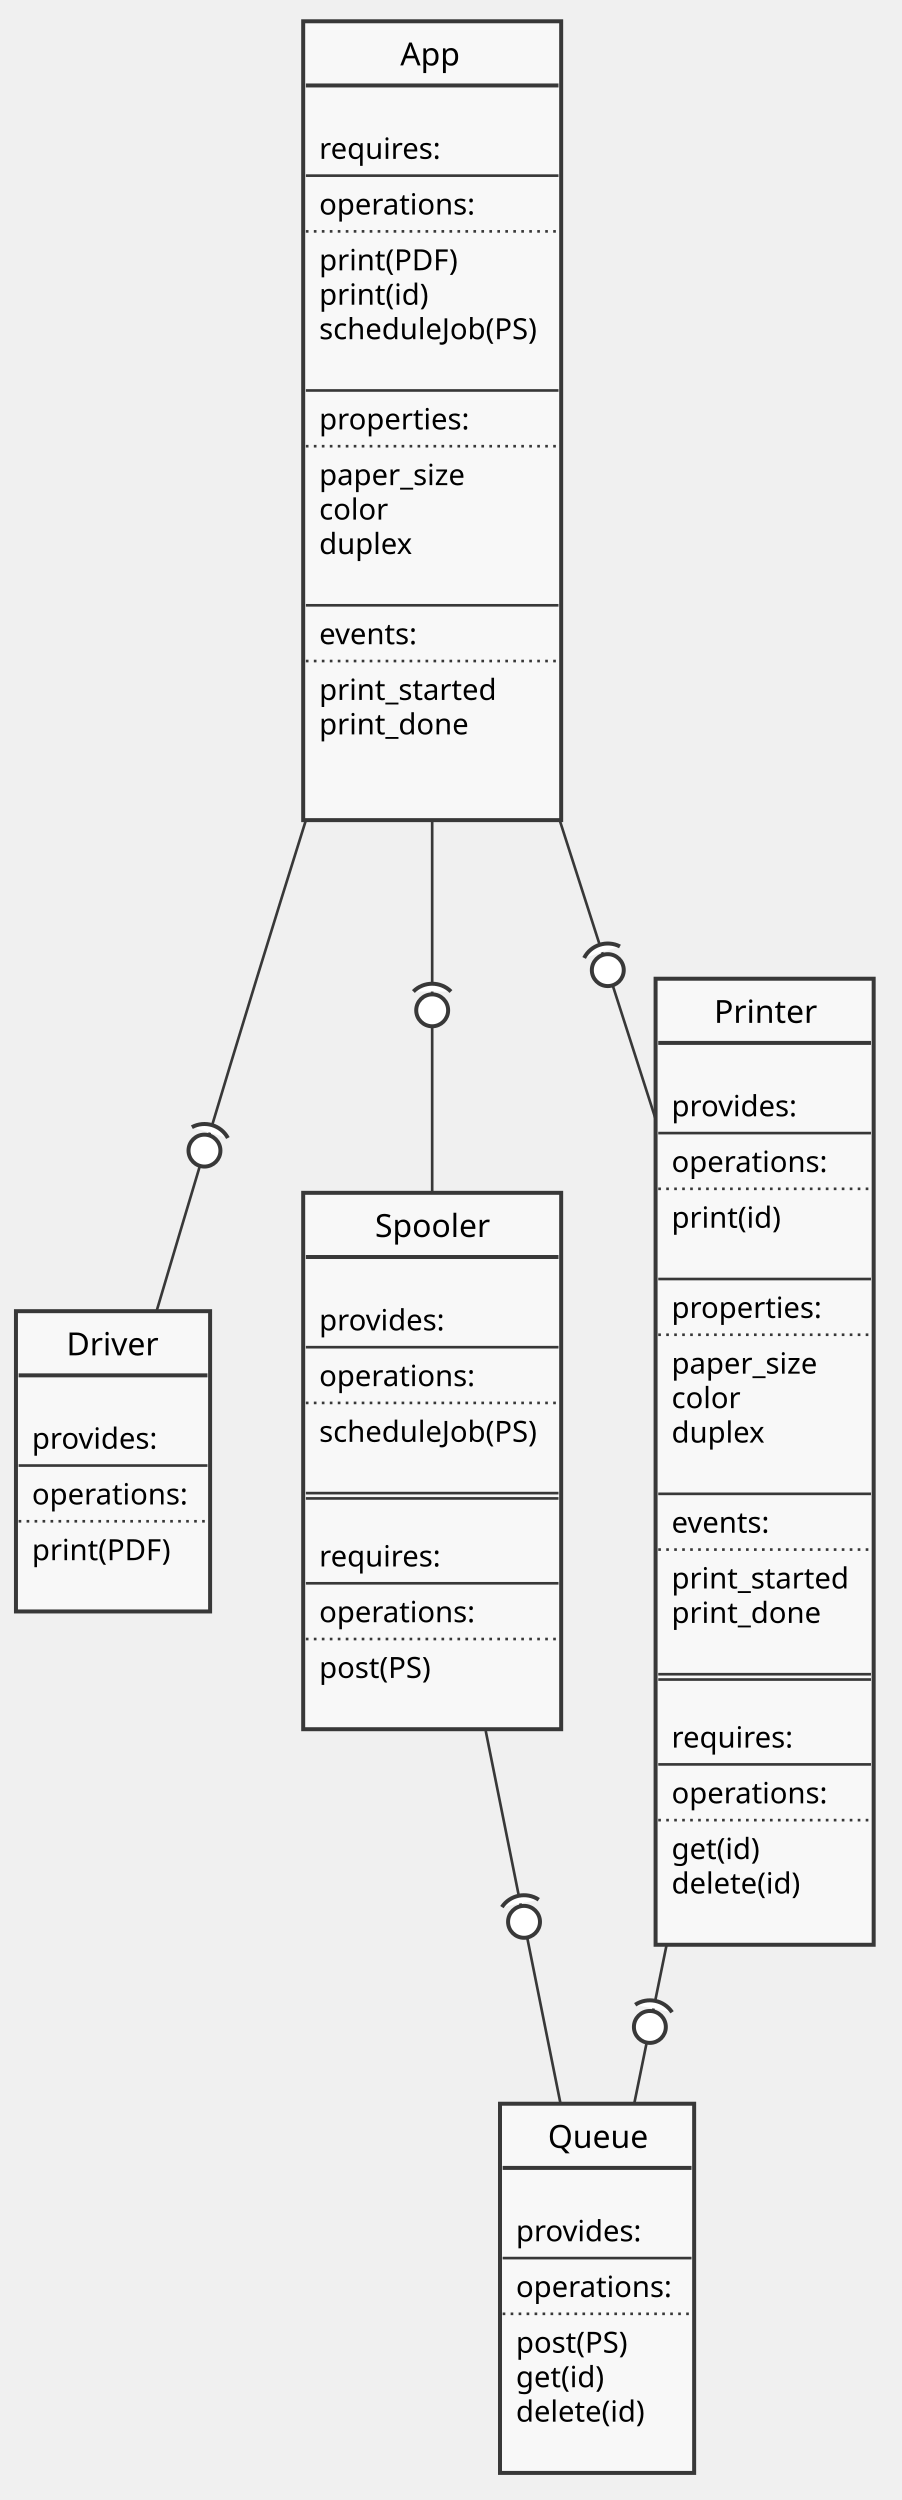
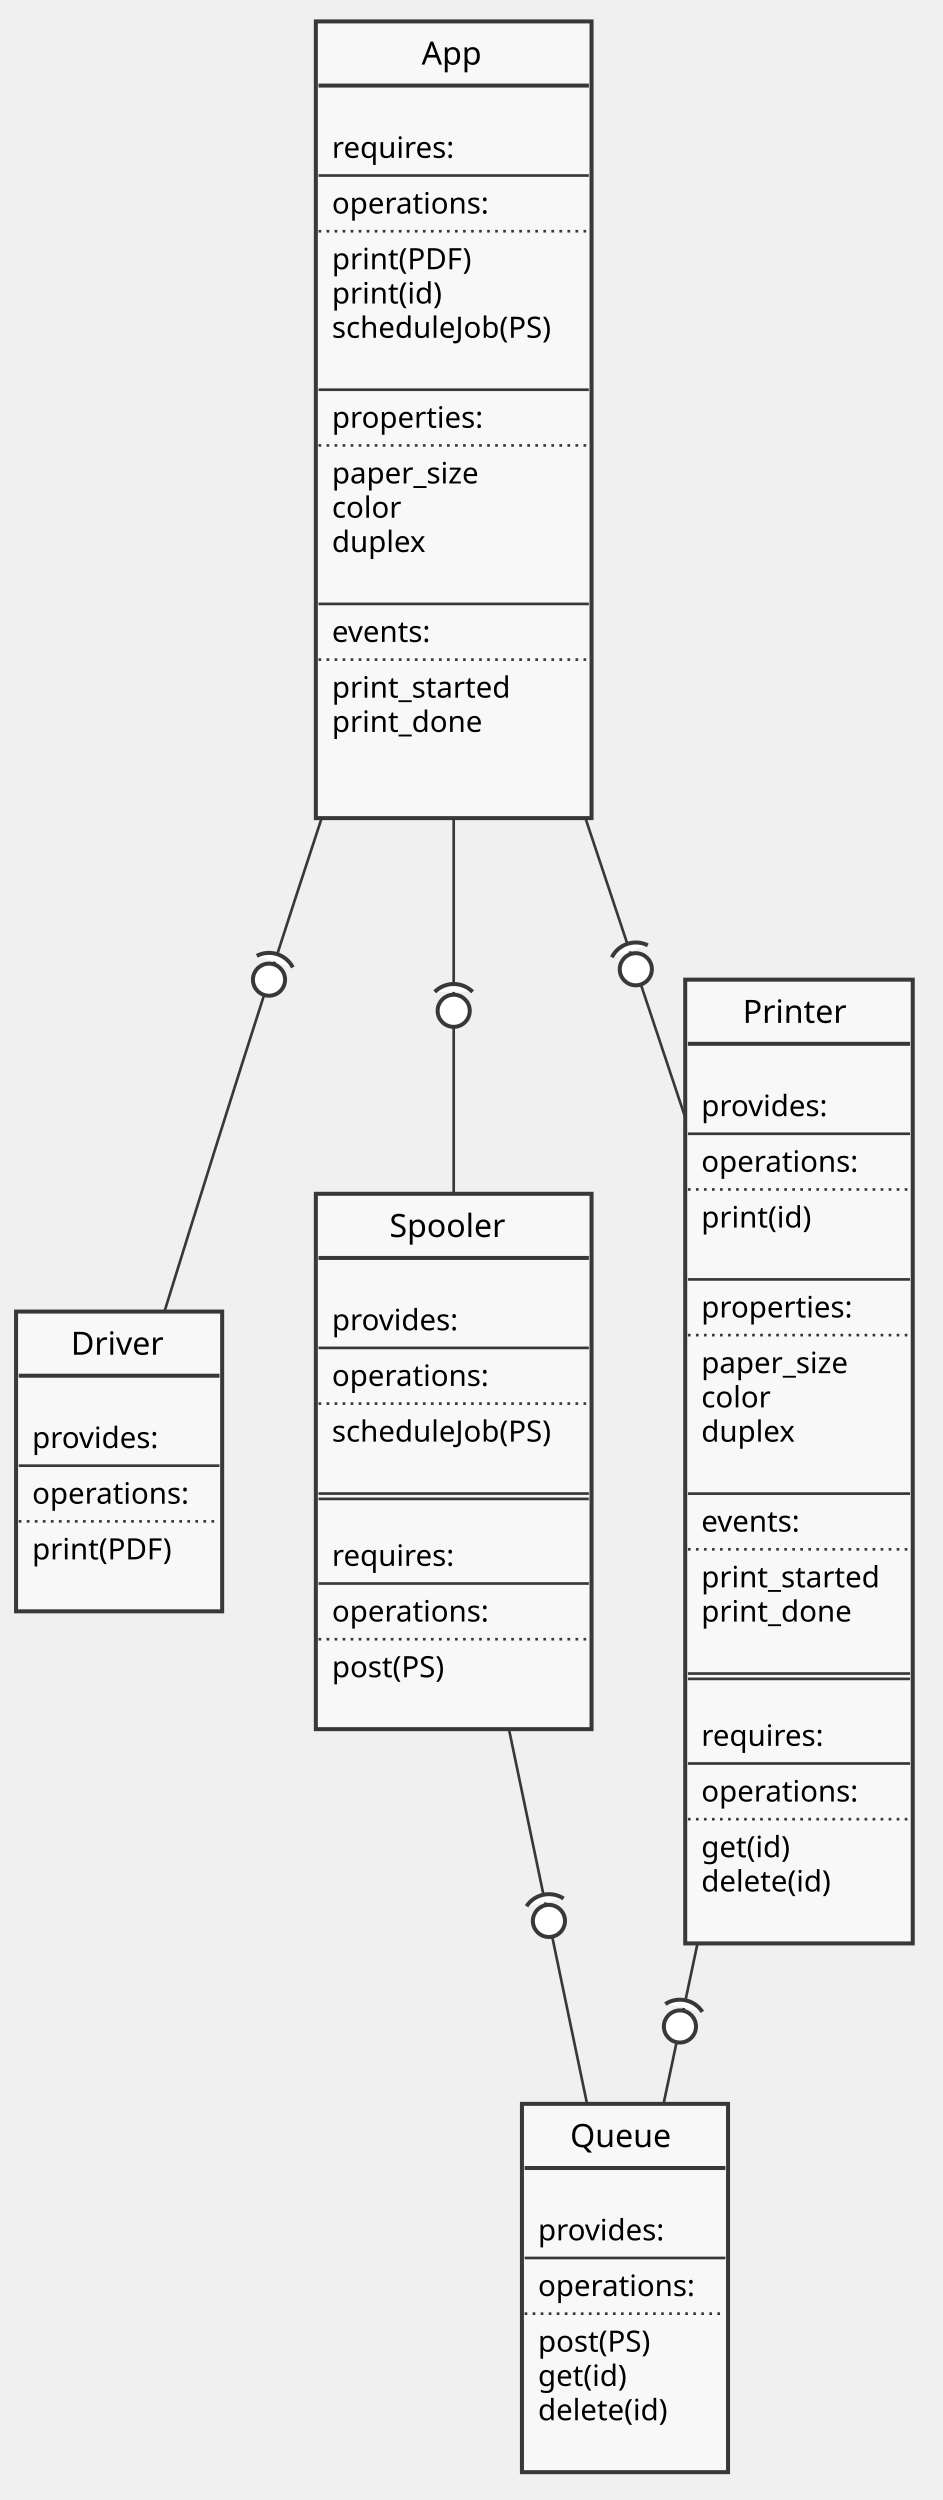
- <svg xmlns="http://www.w3.org/2000/svg" contentScriptType="application/ecmascript" contentStyleType="text/css" height="940px" preserveAspectRatio="none" style="width:339px;height:940px;" version="1.1" viewBox="0 0 339 940" width="339px" zoomAndPan="magnify">
+ <svg xmlns="http://www.w3.org/2000/svg" contentScriptType="application/ecmascript" contentStyleType="text/css" height="934px" preserveAspectRatio="none" style="width:352px;height:934px;" version="1.1" viewBox="0 0 352 934" width="352px" zoomAndPan="magnify">
  <defs />
  <g>
-     <rect fill="#F8F8F8" height="300.369" id="App" style="stroke: #383838; stroke-width: 1.5;" width="97" x="114" y="8" />
-     <text fill="#000000" font-family="sans-serif" font-size="12" lengthAdjust="spacingAndGlyphs" textLength="24" x="150.5" y="24.602">App</text>
-     <line style="stroke: #383838; stroke-width: 1.5;" x1="115" x2="210" y1="32.133" y2="32.133" />
-     <text fill="#000000" font-family="sans-serif" font-size="11" lengthAdjust="spacingAndGlyphs" textLength="0" x="123" y="46.768" />
-     <text fill="#000000" font-family="sans-serif" font-size="11" lengthAdjust="spacingAndGlyphs" textLength="48" x="120" y="59.723">requires:</text>
-     <line style="stroke: #383838; stroke-width: 1.0;" x1="115" x2="210" y1="66.043" y2="66.043" />
-     <text fill="#000000" font-family="sans-serif" font-size="11" lengthAdjust="spacingAndGlyphs" textLength="61" x="120" y="80.678">operations:</text>
-     <line style="stroke: #383838; stroke-width: 1.0; stroke-dasharray: 1.0,2.0;" x1="115" x2="210" y1="86.998" y2="86.998" />
-     <text fill="#000000" font-family="sans-serif" font-size="11" lengthAdjust="spacingAndGlyphs" textLength="54" x="120" y="101.633">print(PDF)</text>
-     <text fill="#000000" font-family="sans-serif" font-size="11" lengthAdjust="spacingAndGlyphs" textLength="44" x="120" y="114.588">print(id)</text>
-     <text fill="#000000" font-family="sans-serif" font-size="11" lengthAdjust="spacingAndGlyphs" textLength="85" x="120" y="127.543">scheduleJob(PS)</text>
-     <text fill="#000000" font-family="sans-serif" font-size="11" lengthAdjust="spacingAndGlyphs" textLength="0" x="123" y="140.498" />
-     <line style="stroke: #383838; stroke-width: 1.0;" x1="115" x2="210" y1="146.818" y2="146.818" />
-     <text fill="#000000" font-family="sans-serif" font-size="11" lengthAdjust="spacingAndGlyphs" textLength="59" x="120" y="161.453">properties:</text>
-     <line style="stroke: #383838; stroke-width: 1.0; stroke-dasharray: 1.0,2.0;" x1="115" x2="210" y1="167.773" y2="167.773" />
-     <text fill="#000000" font-family="sans-serif" font-size="11" lengthAdjust="spacingAndGlyphs" textLength="58" x="120" y="182.408">paper_size</text>
-     <text fill="#000000" font-family="sans-serif" font-size="11" lengthAdjust="spacingAndGlyphs" textLength="28" x="120" y="195.363">color</text>
-     <text fill="#000000" font-family="sans-serif" font-size="11" lengthAdjust="spacingAndGlyphs" textLength="37" x="120" y="208.318">duplex</text>
-     <text fill="#000000" font-family="sans-serif" font-size="11" lengthAdjust="spacingAndGlyphs" textLength="0" x="123" y="221.273" />
-     <line style="stroke: #383838; stroke-width: 1.0;" x1="115" x2="210" y1="227.594" y2="227.594" />
-     <text fill="#000000" font-family="sans-serif" font-size="11" lengthAdjust="spacingAndGlyphs" textLength="38" x="120" y="242.228">events:</text>
-     <line style="stroke: #383838; stroke-width: 1.0; stroke-dasharray: 1.0,2.0;" x1="115" x2="210" y1="248.549" y2="248.549" />
-     <text fill="#000000" font-family="sans-serif" font-size="11" lengthAdjust="spacingAndGlyphs" textLength="70" x="120" y="263.184">print_started</text>
-     <text fill="#000000" font-family="sans-serif" font-size="11" lengthAdjust="spacingAndGlyphs" textLength="59" x="120" y="276.139">print_done</text>
-     <text fill="#000000" font-family="sans-serif" font-size="11" lengthAdjust="spacingAndGlyphs" textLength="0" x="123" y="289.094" />
-     <text fill="#000000" font-family="sans-serif" font-size="11" lengthAdjust="spacingAndGlyphs" textLength="0" x="123" y="302.049" />
-     <rect fill="#F8F8F8" height="112.908" id="Driver" style="stroke: #383838; stroke-width: 1.5;" width="73" x="6" y="493" />
-     <text fill="#000000" font-family="sans-serif" font-size="12" lengthAdjust="spacingAndGlyphs" textLength="35" x="25" y="509.602">Driver</text>
-     <line style="stroke: #383838; stroke-width: 1.5;" x1="7" x2="78" y1="517.133" y2="517.133" />
-     <text fill="#000000" font-family="sans-serif" font-size="11" lengthAdjust="spacingAndGlyphs" textLength="0" x="15" y="531.768" />
-     <text fill="#000000" font-family="sans-serif" font-size="11" lengthAdjust="spacingAndGlyphs" textLength="50" x="12" y="544.723">provides:</text>
-     <line style="stroke: #383838; stroke-width: 1.0;" x1="7" x2="78" y1="551.043" y2="551.043" />
-     <text fill="#000000" font-family="sans-serif" font-size="11" lengthAdjust="spacingAndGlyphs" textLength="61" x="12" y="565.678">operations:</text>
-     <line style="stroke: #383838; stroke-width: 1.0; stroke-dasharray: 1.0,2.0;" x1="7" x2="78" y1="571.998" y2="571.998" />
-     <text fill="#000000" font-family="sans-serif" font-size="11" lengthAdjust="spacingAndGlyphs" textLength="54" x="12" y="586.633">print(PDF)</text>
-     <text fill="#000000" font-family="sans-serif" font-size="11" lengthAdjust="spacingAndGlyphs" textLength="0" x="15" y="599.588" />
-     <rect fill="#F8F8F8" height="201.684" id="Spooler" style="stroke: #383838; stroke-width: 1.5;" width="97" x="114" y="448.5" />
-     <text fill="#000000" font-family="sans-serif" font-size="12" lengthAdjust="spacingAndGlyphs" textLength="43" x="141" y="465.102">Spooler</text>
-     <line style="stroke: #383838; stroke-width: 1.5;" x1="115" x2="210" y1="472.633" y2="472.633" />
-     <text fill="#000000" font-family="sans-serif" font-size="11" lengthAdjust="spacingAndGlyphs" textLength="0" x="123" y="487.268" />
-     <text fill="#000000" font-family="sans-serif" font-size="11" lengthAdjust="spacingAndGlyphs" textLength="50" x="120" y="500.223">provides:</text>
-     <line style="stroke: #383838; stroke-width: 1.0;" x1="115" x2="210" y1="506.543" y2="506.543" />
-     <text fill="#000000" font-family="sans-serif" font-size="11" lengthAdjust="spacingAndGlyphs" textLength="61" x="120" y="521.178">operations:</text>
-     <line style="stroke: #383838; stroke-width: 1.0; stroke-dasharray: 1.0,2.0;" x1="115" x2="210" y1="527.498" y2="527.498" />
-     <text fill="#000000" font-family="sans-serif" font-size="11" lengthAdjust="spacingAndGlyphs" textLength="85" x="120" y="542.133">scheduleJob(PS)</text>
-     <text fill="#000000" font-family="sans-serif" font-size="11" lengthAdjust="spacingAndGlyphs" textLength="0" x="123" y="555.088" />
-     <line style="stroke: #383838; stroke-width: 1.0;" x1="115" x2="210" y1="561.408" y2="561.408" />
-     <line style="stroke: #383838; stroke-width: 1.0;" x1="115" x2="210" y1="563.408" y2="563.408" />
-     <text fill="#000000" font-family="sans-serif" font-size="11" lengthAdjust="spacingAndGlyphs" textLength="0" x="123" y="576.043" />
-     <text fill="#000000" font-family="sans-serif" font-size="11" lengthAdjust="spacingAndGlyphs" textLength="48" x="120" y="588.998">requires:</text>
-     <line style="stroke: #383838; stroke-width: 1.0;" x1="115" x2="210" y1="595.318" y2="595.318" />
-     <text fill="#000000" font-family="sans-serif" font-size="11" lengthAdjust="spacingAndGlyphs" textLength="61" x="120" y="609.953">operations:</text>
-     <line style="stroke: #383838; stroke-width: 1.0; stroke-dasharray: 1.0,2.0;" x1="115" x2="210" y1="616.273" y2="616.273" />
-     <text fill="#000000" font-family="sans-serif" font-size="11" lengthAdjust="spacingAndGlyphs" textLength="44" x="120" y="630.908">post(PS)</text>
-     <text fill="#000000" font-family="sans-serif" font-size="11" lengthAdjust="spacingAndGlyphs" textLength="0" x="123" y="643.863" />
-     <rect fill="#F8F8F8" height="138.818" id="Queue" style="stroke: #383838; stroke-width: 1.5;" width="73" x="188" y="791" />
-     <text fill="#000000" font-family="sans-serif" font-size="12" lengthAdjust="spacingAndGlyphs" textLength="37" x="206" y="807.602">Queue</text>
-     <line style="stroke: #383838; stroke-width: 1.5;" x1="189" x2="260" y1="815.133" y2="815.133" />
-     <text fill="#000000" font-family="sans-serif" font-size="11" lengthAdjust="spacingAndGlyphs" textLength="0" x="197" y="829.768" />
-     <text fill="#000000" font-family="sans-serif" font-size="11" lengthAdjust="spacingAndGlyphs" textLength="50" x="194" y="842.723">provides:</text>
-     <line style="stroke: #383838; stroke-width: 1.0;" x1="189" x2="260" y1="849.043" y2="849.043" />
-     <text fill="#000000" font-family="sans-serif" font-size="11" lengthAdjust="spacingAndGlyphs" textLength="61" x="194" y="863.678">operations:</text>
-     <line style="stroke: #383838; stroke-width: 1.0; stroke-dasharray: 1.0,2.0;" x1="189" x2="260" y1="869.998" y2="869.998" />
-     <text fill="#000000" font-family="sans-serif" font-size="11" lengthAdjust="spacingAndGlyphs" textLength="44" x="194" y="884.633">post(PS)</text>
-     <text fill="#000000" font-family="sans-serif" font-size="11" lengthAdjust="spacingAndGlyphs" textLength="35" x="194" y="897.588">get(id)</text>
-     <text fill="#000000" font-family="sans-serif" font-size="11" lengthAdjust="spacingAndGlyphs" textLength="50" x="194" y="910.543">delete(id)</text>
-     <text fill="#000000" font-family="sans-serif" font-size="11" lengthAdjust="spacingAndGlyphs" textLength="0" x="197" y="923.498" />
-     <rect fill="#F8F8F8" height="363.234" id="Printer" style="stroke: #383838; stroke-width: 1.5;" width="82" x="246.5" y="368" />
-     <text fill="#000000" font-family="sans-serif" font-size="12" lengthAdjust="spacingAndGlyphs" textLength="38" x="268.5" y="384.602">Printer</text>
-     <line style="stroke: #383838; stroke-width: 1.5;" x1="247.5" x2="327.5" y1="392.133" y2="392.133" />
-     <text fill="#000000" font-family="sans-serif" font-size="11" lengthAdjust="spacingAndGlyphs" textLength="0" x="255.5" y="406.768" />
-     <text fill="#000000" font-family="sans-serif" font-size="11" lengthAdjust="spacingAndGlyphs" textLength="50" x="252.5" y="419.723">provides:</text>
-     <line style="stroke: #383838; stroke-width: 1.0;" x1="247.5" x2="327.5" y1="426.043" y2="426.043" />
-     <text fill="#000000" font-family="sans-serif" font-size="11" lengthAdjust="spacingAndGlyphs" textLength="61" x="252.5" y="440.678">operations:</text>
-     <line style="stroke: #383838; stroke-width: 1.0; stroke-dasharray: 1.0,2.0;" x1="247.5" x2="327.5" y1="446.998" y2="446.998" />
-     <text fill="#000000" font-family="sans-serif" font-size="11" lengthAdjust="spacingAndGlyphs" textLength="44" x="252.5" y="461.633">print(id)</text>
-     <text fill="#000000" font-family="sans-serif" font-size="11" lengthAdjust="spacingAndGlyphs" textLength="0" x="255.5" y="474.588" />
-     <line style="stroke: #383838; stroke-width: 1.0;" x1="247.5" x2="327.5" y1="480.908" y2="480.908" />
-     <text fill="#000000" font-family="sans-serif" font-size="11" lengthAdjust="spacingAndGlyphs" textLength="59" x="252.5" y="495.543">properties:</text>
-     <line style="stroke: #383838; stroke-width: 1.0; stroke-dasharray: 1.0,2.0;" x1="247.5" x2="327.5" y1="501.863" y2="501.863" />
-     <text fill="#000000" font-family="sans-serif" font-size="11" lengthAdjust="spacingAndGlyphs" textLength="58" x="252.5" y="516.498">paper_size</text>
-     <text fill="#000000" font-family="sans-serif" font-size="11" lengthAdjust="spacingAndGlyphs" textLength="28" x="252.5" y="529.453">color</text>
-     <text fill="#000000" font-family="sans-serif" font-size="11" lengthAdjust="spacingAndGlyphs" textLength="37" x="252.5" y="542.408">duplex</text>
-     <text fill="#000000" font-family="sans-serif" font-size="11" lengthAdjust="spacingAndGlyphs" textLength="0" x="255.5" y="555.363" />
-     <line style="stroke: #383838; stroke-width: 1.0;" x1="247.5" x2="327.5" y1="561.684" y2="561.684" />
-     <text fill="#000000" font-family="sans-serif" font-size="11" lengthAdjust="spacingAndGlyphs" textLength="38" x="252.5" y="576.318">events:</text>
-     <line style="stroke: #383838; stroke-width: 1.0; stroke-dasharray: 1.0,2.0;" x1="247.5" x2="327.5" y1="582.639" y2="582.639" />
-     <text fill="#000000" font-family="sans-serif" font-size="11" lengthAdjust="spacingAndGlyphs" textLength="70" x="252.5" y="597.273">print_started</text>
-     <text fill="#000000" font-family="sans-serif" font-size="11" lengthAdjust="spacingAndGlyphs" textLength="59" x="252.5" y="610.229">print_done</text>
-     <text fill="#000000" font-family="sans-serif" font-size="11" lengthAdjust="spacingAndGlyphs" textLength="0" x="255.5" y="623.184" />
-     <line style="stroke: #383838; stroke-width: 1.0;" x1="247.5" x2="327.5" y1="629.504" y2="629.504" />
-     <line style="stroke: #383838; stroke-width: 1.0;" x1="247.5" x2="327.5" y1="631.504" y2="631.504" />
-     <text fill="#000000" font-family="sans-serif" font-size="11" lengthAdjust="spacingAndGlyphs" textLength="0" x="255.5" y="644.139" />
-     <text fill="#000000" font-family="sans-serif" font-size="11" lengthAdjust="spacingAndGlyphs" textLength="48" x="252.5" y="657.094">requires:</text>
-     <line style="stroke: #383838; stroke-width: 1.0;" x1="247.5" x2="327.5" y1="663.414" y2="663.414" />
-     <text fill="#000000" font-family="sans-serif" font-size="11" lengthAdjust="spacingAndGlyphs" textLength="61" x="252.5" y="678.049">operations:</text>
-     <line style="stroke: #383838; stroke-width: 1.0; stroke-dasharray: 1.0,2.0;" x1="247.5" x2="327.5" y1="684.369" y2="684.369" />
-     <text fill="#000000" font-family="sans-serif" font-size="11" lengthAdjust="spacingAndGlyphs" textLength="35" x="252.5" y="699.004">get(id)</text>
-     <text fill="#000000" font-family="sans-serif" font-size="11" lengthAdjust="spacingAndGlyphs" textLength="50" x="252.5" y="711.959">delete(id)</text>
-     <text fill="#000000" font-family="sans-serif" font-size="11" lengthAdjust="spacingAndGlyphs" textLength="0" x="255.5" y="724.914" />
-     <path d="M115.08,308.19 C108.79,328.28 102.45,348.63 96.5,368 C83.67,409.74 69.53,457.03 58.95,492.73 " fill="none" id="App-Driver" style="stroke: #383838; stroke-width: 1.0;" />
-     <path d="M85.688,427.893 A10,10 0 0 0 72.144 423.823" fill="#FFFFFF" style="stroke: #383838; stroke-width: 1.5;" />
-     <ellipse cx="76.881" cy="432.63" fill="#FFFFFF" rx="6" ry="6" style="stroke: #383838; stroke-width: 1.5;" />
-     <path d="M162.5,308.2 C162.5,355.1 162.5,405.73 162.5,448.37 " fill="none" id="App-Spooler" style="stroke: #383838; stroke-width: 1.0;" />
-     <path d="M169.571,372.811 A10,10 0 0 0 155.429 372.811" fill="#FFFFFF" style="stroke: #383838; stroke-width: 1.5;" />
-     <ellipse cx="162.5" cy="379.882" fill="#FFFFFF" rx="6" ry="6" style="stroke: #383838; stroke-width: 1.5;" />
-     <path d="M210.38,308.2 C222.26,345.23 234.89,384.58 246.42,420.49 " fill="none" id="App-Printer" style="stroke: #383838; stroke-width: 1.0;" />
-     <path d="M233.103,355.871 A10,10 0 0 0 219.637 360.193" fill="#FFFFFF" style="stroke: #383838; stroke-width: 1.5;" />
-     <ellipse cx="228.531" cy="364.765" fill="#FFFFFF" rx="6" ry="6" style="stroke: #383838; stroke-width: 1.5;" />
-     <path d="M250.67,731.14 C246.36,752.27 242.19,772.73 238.49,790.87 " fill="none" id="Printer-Queue" style="stroke: #383838; stroke-width: 1.0;" />
-     <path d="M252.692,756.61 A10,10 0 0 0 238.835 753.785" fill="#FFFFFF" style="stroke: #383838; stroke-width: 1.5;" />
-     <ellipse cx="244.351" cy="762.126" fill="#FFFFFF" rx="6" ry="6" style="stroke: #383838; stroke-width: 1.5;" />
-     <path d="M182.63,650.82 C191.82,696.64 202.48,749.74 210.74,790.9 " fill="none" id="Spooler-Queue" style="stroke: #383838; stroke-width: 1.0;" />
-     <path d="M202.575,714.283 A10,10 0 0 0 188.709 717.066" fill="#FFFFFF" style="stroke: #383838; stroke-width: 1.5;" />
-     <ellipse cx="197.034" cy="722.607" fill="#FFFFFF" rx="6" ry="6" style="stroke: #383838; stroke-width: 1.5;" />
+     <rect fill="#F8F8F8" height="297.648" id="App" style="stroke: #383838; stroke-width: 1.5;" width="103" x="118" y="8" />
+     <text fill="#000000" font-family="sans-serif" font-size="12" lengthAdjust="spacingAndGlyphs" textLength="24" x="157.5" y="24.139">App</text>
+     <line style="stroke: #383838; stroke-width: 1.5;" x1="119" x2="220" y1="31.969" y2="31.969" />
+     <text fill="#000000" font-family="sans-serif" font-size="11" lengthAdjust="spacingAndGlyphs" textLength="0" x="128" y="46.179" />
+     <text fill="#000000" font-family="sans-serif" font-size="11" lengthAdjust="spacingAndGlyphs" textLength="52" x="124" y="58.984">requires:</text>
+     <line style="stroke: #383838; stroke-width: 1.0;" x1="119" x2="220" y1="65.578" y2="65.578" />
+     <text fill="#000000" font-family="sans-serif" font-size="11" lengthAdjust="spacingAndGlyphs" textLength="65" x="124" y="79.789">operations:</text>
+     <line style="stroke: #383838; stroke-width: 1.0; stroke-dasharray: 1.0,2.0;" x1="119" x2="220" y1="86.383" y2="86.383" />
+     <text fill="#000000" font-family="sans-serif" font-size="11" lengthAdjust="spacingAndGlyphs" textLength="55" x="124" y="100.593">print(PDF)</text>
+     <text fill="#000000" font-family="sans-serif" font-size="11" lengthAdjust="spacingAndGlyphs" textLength="44" x="124" y="113.398">print(id)</text>
+     <text fill="#000000" font-family="sans-serif" font-size="11" lengthAdjust="spacingAndGlyphs" textLength="91" x="124" y="126.203">scheduleJob(PS)</text>
+     <text fill="#000000" font-family="sans-serif" font-size="11" lengthAdjust="spacingAndGlyphs" textLength="0" x="128" y="139.007" />
+     <line style="stroke: #383838; stroke-width: 1.0;" x1="119" x2="220" y1="145.602" y2="145.602" />
+     <text fill="#000000" font-family="sans-serif" font-size="11" lengthAdjust="spacingAndGlyphs" textLength="63" x="124" y="159.812">properties:</text>
+     <line style="stroke: #383838; stroke-width: 1.0; stroke-dasharray: 1.0,2.0;" x1="119" x2="220" y1="166.406" y2="166.406" />
+     <text fill="#000000" font-family="sans-serif" font-size="11" lengthAdjust="spacingAndGlyphs" textLength="61" x="124" y="180.617">paper_size</text>
+     <text fill="#000000" font-family="sans-serif" font-size="11" lengthAdjust="spacingAndGlyphs" textLength="28" x="124" y="193.421">color</text>
+     <text fill="#000000" font-family="sans-serif" font-size="11" lengthAdjust="spacingAndGlyphs" textLength="37" x="124" y="206.226">duplex</text>
+     <text fill="#000000" font-family="sans-serif" font-size="11" lengthAdjust="spacingAndGlyphs" textLength="0" x="128" y="219.031" />
+     <line style="stroke: #383838; stroke-width: 1.0;" x1="119" x2="220" y1="225.625" y2="225.625" />
+     <text fill="#000000" font-family="sans-serif" font-size="11" lengthAdjust="spacingAndGlyphs" textLength="42" x="124" y="239.835">events:</text>
+     <line style="stroke: #383838; stroke-width: 1.0; stroke-dasharray: 1.0,2.0;" x1="119" x2="220" y1="246.43" y2="246.43" />
+     <text fill="#000000" font-family="sans-serif" font-size="11" lengthAdjust="spacingAndGlyphs" textLength="73" x="124" y="260.64">print_started</text>
+     <text fill="#000000" font-family="sans-serif" font-size="11" lengthAdjust="spacingAndGlyphs" textLength="60" x="124" y="273.445">print_done</text>
+     <text fill="#000000" font-family="sans-serif" font-size="11" lengthAdjust="spacingAndGlyphs" textLength="0" x="128" y="286.25" />
+     <text fill="#000000" font-family="sans-serif" font-size="11" lengthAdjust="spacingAndGlyphs" textLength="0" x="128" y="299.054" />
+     <rect fill="#F8F8F8" height="111.992" id="Driver" style="stroke: #383838; stroke-width: 1.5;" width="77" x="6" y="490" />
+     <text fill="#000000" font-family="sans-serif" font-size="12" lengthAdjust="spacingAndGlyphs" textLength="36" x="26.5" y="506.139">Driver</text>
+     <line style="stroke: #383838; stroke-width: 1.5;" x1="7" x2="82" y1="513.969" y2="513.969" />
+     <text fill="#000000" font-family="sans-serif" font-size="11" lengthAdjust="spacingAndGlyphs" textLength="0" x="16" y="528.179" />
+     <text fill="#000000" font-family="sans-serif" font-size="11" lengthAdjust="spacingAndGlyphs" textLength="53" x="12" y="540.984">provides:</text>
+     <line style="stroke: #383838; stroke-width: 1.0;" x1="7" x2="82" y1="547.578" y2="547.578" />
+     <text fill="#000000" font-family="sans-serif" font-size="11" lengthAdjust="spacingAndGlyphs" textLength="65" x="12" y="561.789">operations:</text>
+     <line style="stroke: #383838; stroke-width: 1.0; stroke-dasharray: 1.0,2.0;" x1="7" x2="82" y1="568.383" y2="568.383" />
+     <text fill="#000000" font-family="sans-serif" font-size="11" lengthAdjust="spacingAndGlyphs" textLength="55" x="12" y="582.593">print(PDF)</text>
+     <text fill="#000000" font-family="sans-serif" font-size="11" lengthAdjust="spacingAndGlyphs" textLength="0" x="16" y="595.398" />
+     <rect fill="#F8F8F8" height="200.016" id="Spooler" style="stroke: #383838; stroke-width: 1.5;" width="103" x="118" y="446" />
+     <text fill="#000000" font-family="sans-serif" font-size="12" lengthAdjust="spacingAndGlyphs" textLength="48" x="145.5" y="462.139">Spooler</text>
+     <line style="stroke: #383838; stroke-width: 1.5;" x1="119" x2="220" y1="469.969" y2="469.969" />
+     <text fill="#000000" font-family="sans-serif" font-size="11" lengthAdjust="spacingAndGlyphs" textLength="0" x="128" y="484.179" />
+     <text fill="#000000" font-family="sans-serif" font-size="11" lengthAdjust="spacingAndGlyphs" textLength="53" x="124" y="496.984">provides:</text>
+     <line style="stroke: #383838; stroke-width: 1.0;" x1="119" x2="220" y1="503.578" y2="503.578" />
+     <text fill="#000000" font-family="sans-serif" font-size="11" lengthAdjust="spacingAndGlyphs" textLength="65" x="124" y="517.789">operations:</text>
+     <line style="stroke: #383838; stroke-width: 1.0; stroke-dasharray: 1.0,2.0;" x1="119" x2="220" y1="524.383" y2="524.383" />
+     <text fill="#000000" font-family="sans-serif" font-size="11" lengthAdjust="spacingAndGlyphs" textLength="91" x="124" y="538.593">scheduleJob(PS)</text>
+     <text fill="#000000" font-family="sans-serif" font-size="11" lengthAdjust="spacingAndGlyphs" textLength="0" x="128" y="551.398" />
+     <line style="stroke: #383838; stroke-width: 1.0;" x1="119" x2="220" y1="557.992" y2="557.992" />
+     <line style="stroke: #383838; stroke-width: 1.0;" x1="119" x2="220" y1="559.992" y2="559.992" />
+     <text fill="#000000" font-family="sans-serif" font-size="11" lengthAdjust="spacingAndGlyphs" textLength="0" x="128" y="572.203" />
+     <text fill="#000000" font-family="sans-serif" font-size="11" lengthAdjust="spacingAndGlyphs" textLength="52" x="124" y="585.007">requires:</text>
+     <line style="stroke: #383838; stroke-width: 1.0;" x1="119" x2="220" y1="591.602" y2="591.602" />
+     <text fill="#000000" font-family="sans-serif" font-size="11" lengthAdjust="spacingAndGlyphs" textLength="65" x="124" y="605.812">operations:</text>
+     <line style="stroke: #383838; stroke-width: 1.0; stroke-dasharray: 1.0,2.0;" x1="119" x2="220" y1="612.406" y2="612.406" />
+     <text fill="#000000" font-family="sans-serif" font-size="11" lengthAdjust="spacingAndGlyphs" textLength="48" x="124" y="626.617">post(PS)</text>
+     <text fill="#000000" font-family="sans-serif" font-size="11" lengthAdjust="spacingAndGlyphs" textLength="0" x="128" y="639.421" />
+     <rect fill="#F8F8F8" height="137.602" id="Queue" style="stroke: #383838; stroke-width: 1.5;" width="77" x="195" y="786" />
+     <text fill="#000000" font-family="sans-serif" font-size="12" lengthAdjust="spacingAndGlyphs" textLength="41" x="213" y="802.139">Queue</text>
+     <line style="stroke: #383838; stroke-width: 1.5;" x1="196" x2="271" y1="809.969" y2="809.969" />
+     <text fill="#000000" font-family="sans-serif" font-size="11" lengthAdjust="spacingAndGlyphs" textLength="0" x="205" y="824.179" />
+     <text fill="#000000" font-family="sans-serif" font-size="11" lengthAdjust="spacingAndGlyphs" textLength="53" x="201" y="836.984">provides:</text>
+     <line style="stroke: #383838; stroke-width: 1.0;" x1="196" x2="271" y1="843.578" y2="843.578" />
+     <text fill="#000000" font-family="sans-serif" font-size="11" lengthAdjust="spacingAndGlyphs" textLength="65" x="201" y="857.789">operations:</text>
+     <line style="stroke: #383838; stroke-width: 1.0; stroke-dasharray: 1.0,2.0;" x1="196" x2="271" y1="864.383" y2="864.383" />
+     <text fill="#000000" font-family="sans-serif" font-size="11" lengthAdjust="spacingAndGlyphs" textLength="48" x="201" y="878.593">post(PS)</text>
+     <text fill="#000000" font-family="sans-serif" font-size="11" lengthAdjust="spacingAndGlyphs" textLength="36" x="201" y="891.398">get(id)</text>
+     <text fill="#000000" font-family="sans-serif" font-size="11" lengthAdjust="spacingAndGlyphs" textLength="53" x="201" y="904.203">delete(id)</text>
+     <text fill="#000000" font-family="sans-serif" font-size="11" lengthAdjust="spacingAndGlyphs" textLength="0" x="205" y="917.007" />
+     <rect fill="#F8F8F8" height="360.062" id="Printer" style="stroke: #383838; stroke-width: 1.5;" width="85" x="256" y="366" />
+     <text fill="#000000" font-family="sans-serif" font-size="12" lengthAdjust="spacingAndGlyphs" textLength="42" x="277.5" y="382.139">Printer</text>
+     <line style="stroke: #383838; stroke-width: 1.5;" x1="257" x2="340" y1="389.969" y2="389.969" />
+     <text fill="#000000" font-family="sans-serif" font-size="11" lengthAdjust="spacingAndGlyphs" textLength="0" x="266" y="404.179" />
+     <text fill="#000000" font-family="sans-serif" font-size="11" lengthAdjust="spacingAndGlyphs" textLength="53" x="262" y="416.984">provides:</text>
+     <line style="stroke: #383838; stroke-width: 1.0;" x1="257" x2="340" y1="423.578" y2="423.578" />
+     <text fill="#000000" font-family="sans-serif" font-size="11" lengthAdjust="spacingAndGlyphs" textLength="65" x="262" y="437.789">operations:</text>
+     <line style="stroke: #383838; stroke-width: 1.0; stroke-dasharray: 1.0,2.0;" x1="257" x2="340" y1="444.383" y2="444.383" />
+     <text fill="#000000" font-family="sans-serif" font-size="11" lengthAdjust="spacingAndGlyphs" textLength="44" x="262" y="458.593">print(id)</text>
+     <text fill="#000000" font-family="sans-serif" font-size="11" lengthAdjust="spacingAndGlyphs" textLength="0" x="266" y="471.398" />
+     <line style="stroke: #383838; stroke-width: 1.0;" x1="257" x2="340" y1="477.992" y2="477.992" />
+     <text fill="#000000" font-family="sans-serif" font-size="11" lengthAdjust="spacingAndGlyphs" textLength="63" x="262" y="492.203">properties:</text>
+     <line style="stroke: #383838; stroke-width: 1.0; stroke-dasharray: 1.0,2.0;" x1="257" x2="340" y1="498.797" y2="498.797" />
+     <text fill="#000000" font-family="sans-serif" font-size="11" lengthAdjust="spacingAndGlyphs" textLength="61" x="262" y="513.007">paper_size</text>
+     <text fill="#000000" font-family="sans-serif" font-size="11" lengthAdjust="spacingAndGlyphs" textLength="28" x="262" y="525.812">color</text>
+     <text fill="#000000" font-family="sans-serif" font-size="11" lengthAdjust="spacingAndGlyphs" textLength="37" x="262" y="538.617">duplex</text>
+     <text fill="#000000" font-family="sans-serif" font-size="11" lengthAdjust="spacingAndGlyphs" textLength="0" x="266" y="551.421" />
+     <line style="stroke: #383838; stroke-width: 1.0;" x1="257" x2="340" y1="558.016" y2="558.016" />
+     <text fill="#000000" font-family="sans-serif" font-size="11" lengthAdjust="spacingAndGlyphs" textLength="42" x="262" y="572.226">events:</text>
+     <line style="stroke: #383838; stroke-width: 1.0; stroke-dasharray: 1.0,2.0;" x1="257" x2="340" y1="578.82" y2="578.82" />
+     <text fill="#000000" font-family="sans-serif" font-size="11" lengthAdjust="spacingAndGlyphs" textLength="73" x="262" y="593.031">print_started</text>
+     <text fill="#000000" font-family="sans-serif" font-size="11" lengthAdjust="spacingAndGlyphs" textLength="60" x="262" y="605.835">print_done</text>
+     <text fill="#000000" font-family="sans-serif" font-size="11" lengthAdjust="spacingAndGlyphs" textLength="0" x="266" y="618.64" />
+     <line style="stroke: #383838; stroke-width: 1.0;" x1="257" x2="340" y1="625.234" y2="625.234" />
+     <line style="stroke: #383838; stroke-width: 1.0;" x1="257" x2="340" y1="627.234" y2="627.234" />
+     <text fill="#000000" font-family="sans-serif" font-size="11" lengthAdjust="spacingAndGlyphs" textLength="0" x="266" y="639.445" />
+     <text fill="#000000" font-family="sans-serif" font-size="11" lengthAdjust="spacingAndGlyphs" textLength="52" x="262" y="652.25">requires:</text>
+     <line style="stroke: #383838; stroke-width: 1.0;" x1="257" x2="340" y1="658.844" y2="658.844" />
+     <text fill="#000000" font-family="sans-serif" font-size="11" lengthAdjust="spacingAndGlyphs" textLength="65" x="262" y="673.054">operations:</text>
+     <line style="stroke: #383838; stroke-width: 1.0; stroke-dasharray: 1.0,2.0;" x1="257" x2="340" y1="679.648" y2="679.648" />
+     <text fill="#000000" font-family="sans-serif" font-size="11" lengthAdjust="spacingAndGlyphs" textLength="36" x="262" y="693.859">get(id)</text>
+     <text fill="#000000" font-family="sans-serif" font-size="11" lengthAdjust="spacingAndGlyphs" textLength="53" x="262" y="706.664">delete(id)</text>
+     <text fill="#000000" font-family="sans-serif" font-size="11" lengthAdjust="spacingAndGlyphs" textLength="0" x="266" y="719.468" />
+     <path d="M120,306.18 C113.39,326.27 106.74,346.63 100.5,366 C87.17,407.37 72.51,454.27 61.54,489.69 " fill="none" id="App-Driver" style="stroke: #383838; stroke-width: 1.0;" />
+     <path d="M109.399,361.438 A10,10 0 0 0 95.938 357.101" fill="#FFFFFF" style="stroke: #383838; stroke-width: 1.5;" />
+     <ellipse cx="100.5" cy="366" fill="#FFFFFF" rx="6" ry="6" style="stroke: #383838; stroke-width: 1.5;" />
+     <path d="M169.5,306.24 C169.5,352.95 169.5,403.38 169.5,445.81 " fill="none" id="App-Spooler" style="stroke: #383838; stroke-width: 1.0;" />
+     <path d="M176.571,370.559 A10,10 0 0 0 162.429 370.559" fill="#FFFFFF" style="stroke: #383838; stroke-width: 1.5;" />
+     <ellipse cx="169.5" cy="377.63" fill="#FFFFFF" rx="6" ry="6" style="stroke: #383838; stroke-width: 1.5;" />
+     <path d="M218.91,306.24 C231.11,342.82 244.06,381.68 255.9,417.19 " fill="none" id="App-Printer" style="stroke: #383838; stroke-width: 1.0;" />
+     <path d="M242.012,353.172 A10,10 0 0 0 228.596 357.644" fill="#FFFFFF" style="stroke: #383838; stroke-width: 1.5;" />
+     <ellipse cx="237.54" cy="362.116" fill="#FFFFFF" rx="6" ry="6" style="stroke: #383838; stroke-width: 1.5;" />
+     <path d="M260.6,726.03 C256.11,747.21 251.77,767.72 247.92,785.9 " fill="none" id="Printer-Queue" style="stroke: #383838; stroke-width: 1.0;" />
+     <path d="M262.402,751.637 A10,10 0 0 0 248.567 748.707" fill="#FFFFFF" style="stroke: #383838; stroke-width: 1.5;" />
+     <ellipse cx="254.02" cy="757.09" fill="#FFFFFF" rx="6" ry="6" style="stroke: #383838; stroke-width: 1.5;" />
+     <path d="M190.19,646.25 C199.69,691.8 210.71,744.66 219.25,785.66 " fill="none" id="Spooler-Queue" style="stroke: #383838; stroke-width: 1.0;" />
+     <path d="M210.559,709.296 A10,10 0 0 0 196.715 712.182" fill="#FFFFFF" style="stroke: #383838; stroke-width: 1.5;" />
+     <ellipse cx="205.08" cy="717.661" fill="#FFFFFF" rx="6" ry="6" style="stroke: #383838; stroke-width: 1.5;" />
  </g>
</svg>
